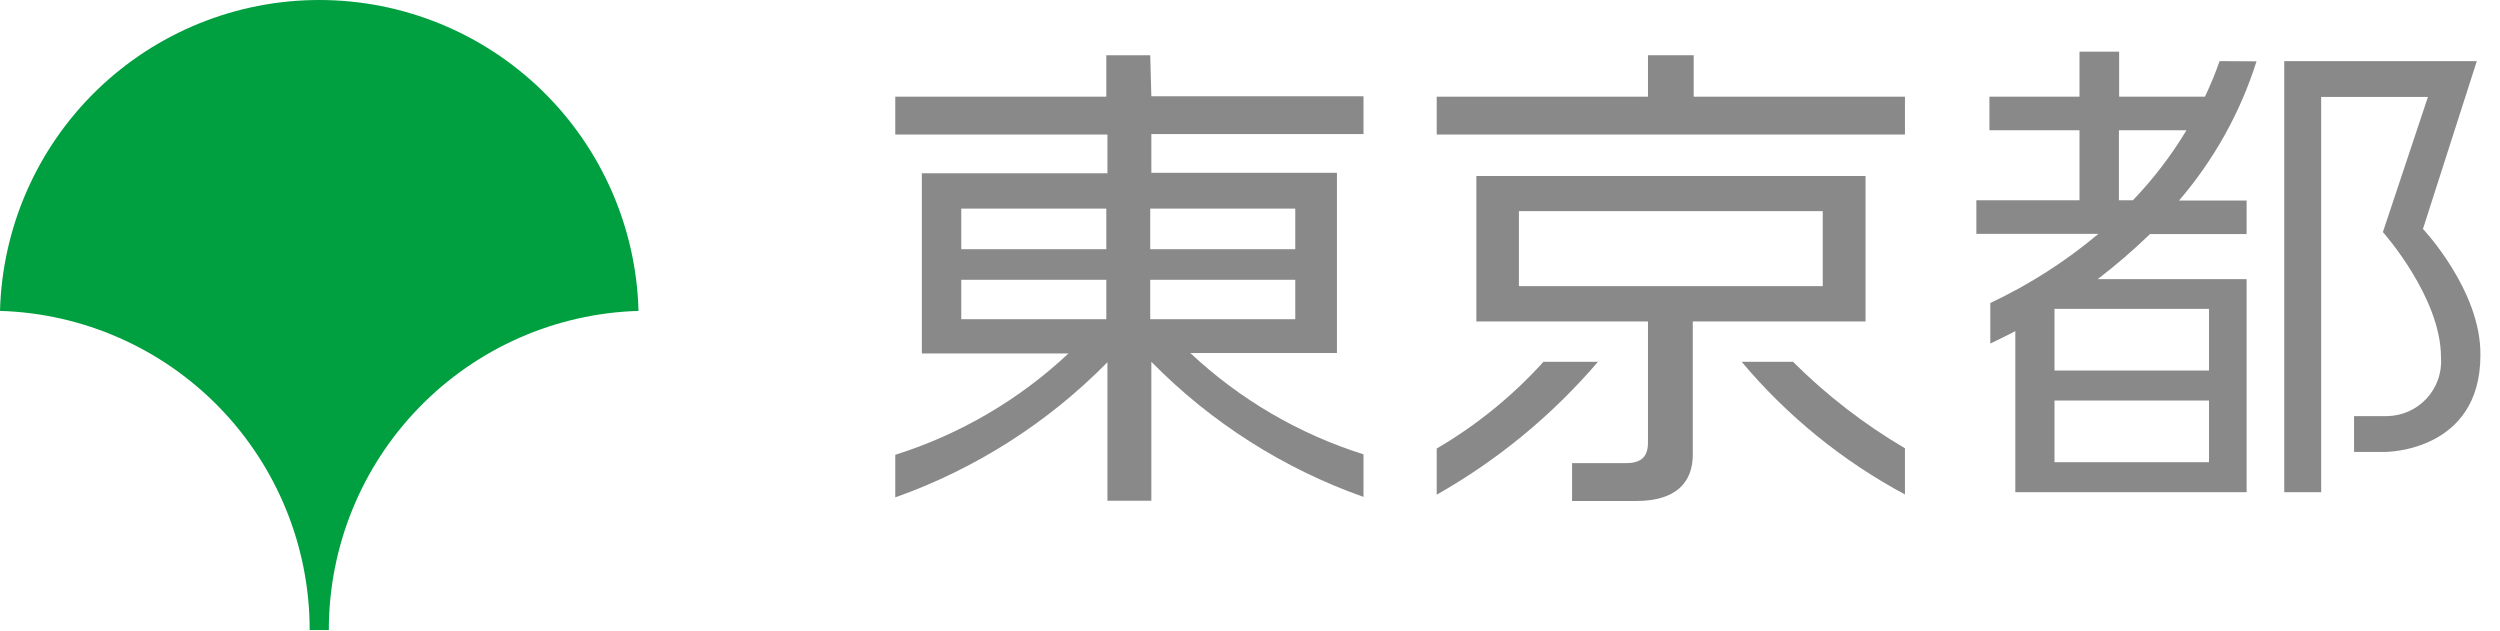
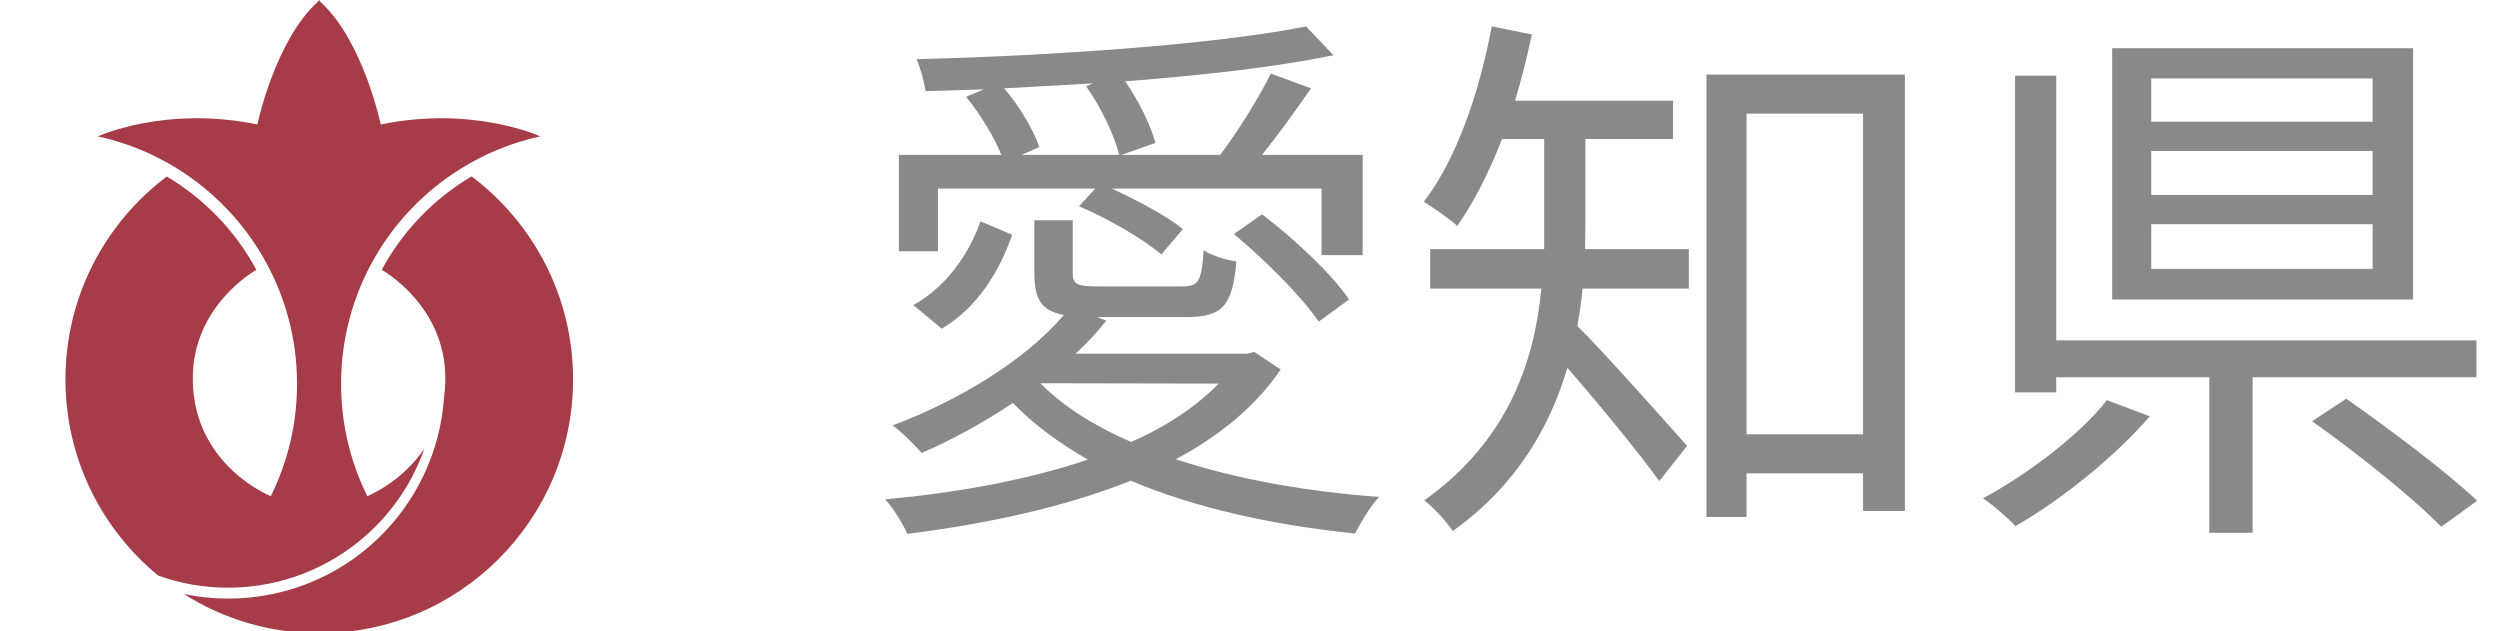
- <svg xmlns="http://www.w3.org/2000/svg" fill="none" height="28" viewBox="0 0 111 28" width="111">
-   <path d="m13.75 27.974h.85c-.002-3.687 1.433-7.229 4.001-9.874s6.064-4.187 9.749-4.296c-.098-3.694-1.635-7.204-4.282-9.783-2.648-2.578-6.197-4.021-9.893-4.021s-7.245 1.443-9.893 4.021c-2.648 2.578-4.184 6.088-4.282 9.783 3.685.109 7.182 1.65 9.749 4.296s4.002 6.188 4.001 9.874z" fill="#00a040" />
-   <g fill="#898989">
-     <path d="m51.07 2.453h-1.95v1.84h-9.37v1.68h9.42v1.72h-8.24v8h6.51c-2.193 2.058-4.822 3.596-7.69 4.5v1.89c3.554-1.26 6.776-3.311 9.42-6v6.15h1.95v-6.17c2.643 2.691 5.864 4.743 9.42 6v-1.89c-2.869-.903-5.498-2.441-7.69-4.5h6.51v-8h-8.24v-1.72h9.42v-1.68h-9.42zm-8.39 6.81h6.44v1.8h-6.44zm0 3.16h6.44v1.75h-6.44zm14.83 1.75h-6.44v-1.75h6.44zm0-4.91v1.8h-6.44v-1.8z" />
-     <path d="m68.53 16.064c-1.374 1.518-2.972 2.817-4.74 3.85v2.05c2.711-1.536 5.134-3.533 7.16-5.9z" />
-     <path d="m79.61 16.064h-2.28c2.02 2.407 4.481 4.406 7.25 5.89v-2.05c-1.812-1.066-3.481-2.356-4.97-3.84z" />
-     <path d="m80.93 14.274h1.9v-6.46h-17.28v6.46h7.62v5.38c0 .71-.39.91-1 .91h-2.37v1.68h2.85c1.77 0 2.51-.83 2.51-2.06v-5.91zm-13.49-4.9h13.49v3.33h-13.49z" />
-     <path d="m75.2 2.453h-2.03v1.84h-9.38v1.68h20.79v-1.68h-9.38z" />
-     <path d="m107.58 10.164 2.39-7.45h-8.55v19.14h1.64v-17.55h4.74l-2 6s2.58 2.89 2.58 5.56c.025.332-.019.666-.129.981-.11.315-.283.603-.509.848-.226.245-.5.441-.805.575-.305.135-.634.205-.967.207h-1.45v1.59h1.4s4.21 0 4.21-4.29c.04-2.87-2.55-5.61-2.55-5.61z" />
-     <path d="m98.55 2.713c-.188.538-.405 1.065-.65 1.58h-3.81v-2h-1.76v2h-4v1.49h4v3.11h-4.58v1.49h5.42c-1.461 1.226-3.075 2.258-4.8 3.07v1.8c.35-.17.73-.35 1.11-.55v7.15h10.27v-9.46h-6.61c.811-.622 1.585-1.29 2.32-2h4.29v-1.49h-3c1.551-1.807 2.722-3.909 3.44-6.18zm-.47 17.81h-6.86v-2.74h6.86zm0-4.07h-6.86v-2.74h6.86zm-4-7.56v-3.11h3c-.675 1.122-1.474 2.165-2.38 3.11z" />
+ <svg xmlns="http://www.w3.org/2000/svg" fill="none" height="28" viewBox="0 0 111 28" width="111" id="svg2" version="1.1">
+   <defs id="defs24" />
+   <g fill="#898989" id="g6">
+     <text xml:space="preserve" style="font-style:normal;font-variant:normal;font-weight:normal;font-stretch:normal;font-size:24.419px;line-height:125%;font-family:'Meiryo UI';-inkscape-font-specification:'Meiryo UI, Normal';text-align:start;letter-spacing:0px;word-spacing:0px;writing-mode:lr-tb;text-anchor:start;fill:#898989;fill-opacity:1;stroke:none;stroke-width:1px;stroke-linecap:butt;stroke-linejoin:miter;stroke-opacity:1" x="37.99" y="21.7" id="text4164">
+       <tspan id="tspan4166" x="37.99" y="21.7">愛知県</tspan>
+     </text>
+   </g>
+   <g id="g4136" transform="matrix(0.06694146,0,0,0.06694146,-19.29575,-9.37188)">
+     <path id="path240" style="fill:#a63c47;fill-opacity:1;fill-rule:nonzero;stroke:none" d="m 601.016,256.993 c -25.056,14.858 -45.761,36.278 -59.581,62 0,0 42.711,23.407 42.198,72.926 -0.036,3.912 -0.341,7.642 -0.826,11.212 -5.073,75.046 -66.982,133.888 -143.35,133.888 -10.016,0 -19.788,-1.039 -29.229,-2.985 25.986,16.427 56.757,25.966 89.772,25.966 92.972,0 168.343,-75.373 168.343,-168.346 0,-55.062 -26.447,-103.947 -67.327,-134.661 z" />
+     <path id="path238" style="fill:#a63c47;fill-opacity:1;fill-rule:nonzero;stroke:none" d="m 439.457,529.802 c 60.062,0 111.558,-38.482 130.234,-92.198 -15.329,22.591 -37.809,31.495 -37.809,31.495 -11.139,-22.451 -17.401,-47.755 -17.401,-74.516 0,-60.236 31.715,-113.061 79.359,-142.694 -0.004,-0.006 -0.007,-0.006 -0.007,-0.006 16.006,-9.949 33.786,-17.319 52.79,-21.426 0,0 -44.604,-20.555 -105.834,-7.9 0,0 -11.669,-55.669 -40.057,-81.328 l -0.882,-1.228 -0.833,1.228 c -28.392,25.659 -40.061,81.328 -40.061,81.328 -61.23,-12.655 -105.834,7.9 -105.834,7.9 19.056,4.12 36.878,11.519 52.922,21.503 0,0 -0.007,0.006 -0.014,0.013 47.57,29.648 79.233,82.43 79.233,142.611 0,26.761 -6.265,52.064 -17.4,74.516 0,0 -51.162,-20.227 -51.754,-77.18 -0.513,-49.519 42.202,-72.926 42.202,-72.926 -13.796,-25.673 -34.445,-47.058 -59.435,-61.917 -40.817,30.721 -67.219,79.564 -67.219,134.577 0,52.42 23.961,99.241 61.523,130.116 14.461,5.18 30.03,8.032 46.277,8.032 z" />
  </g>
</svg>
